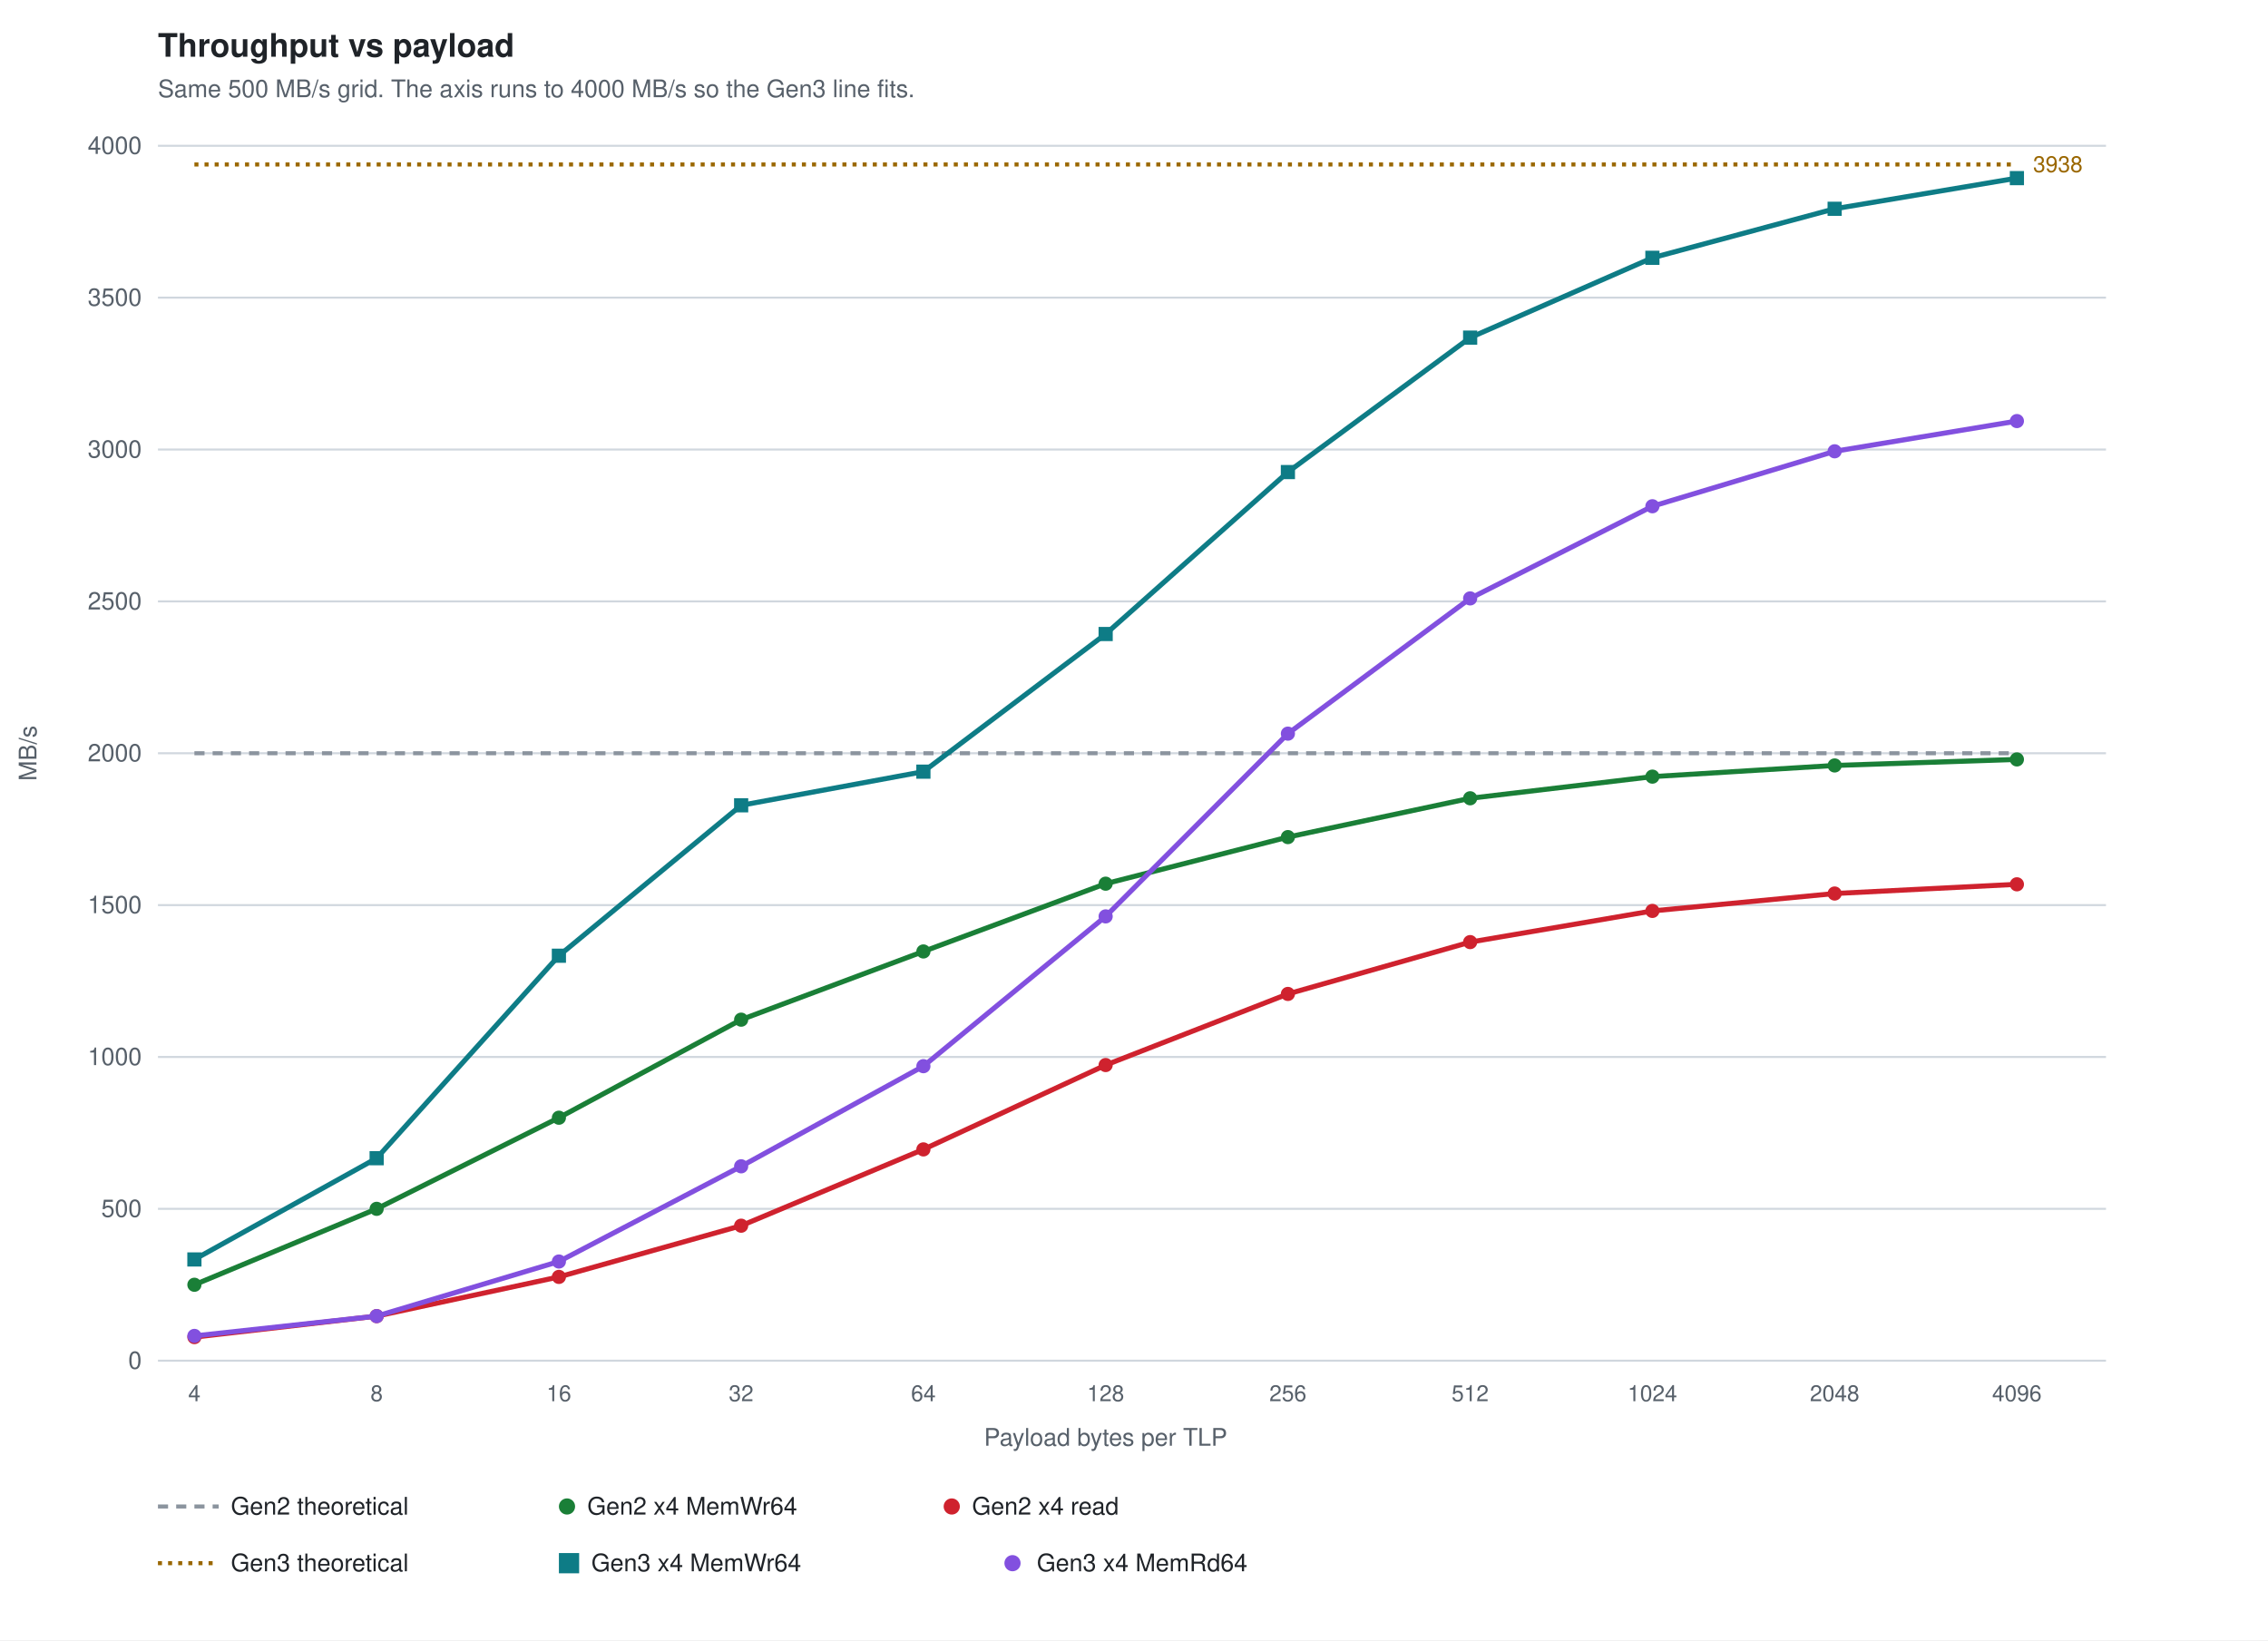
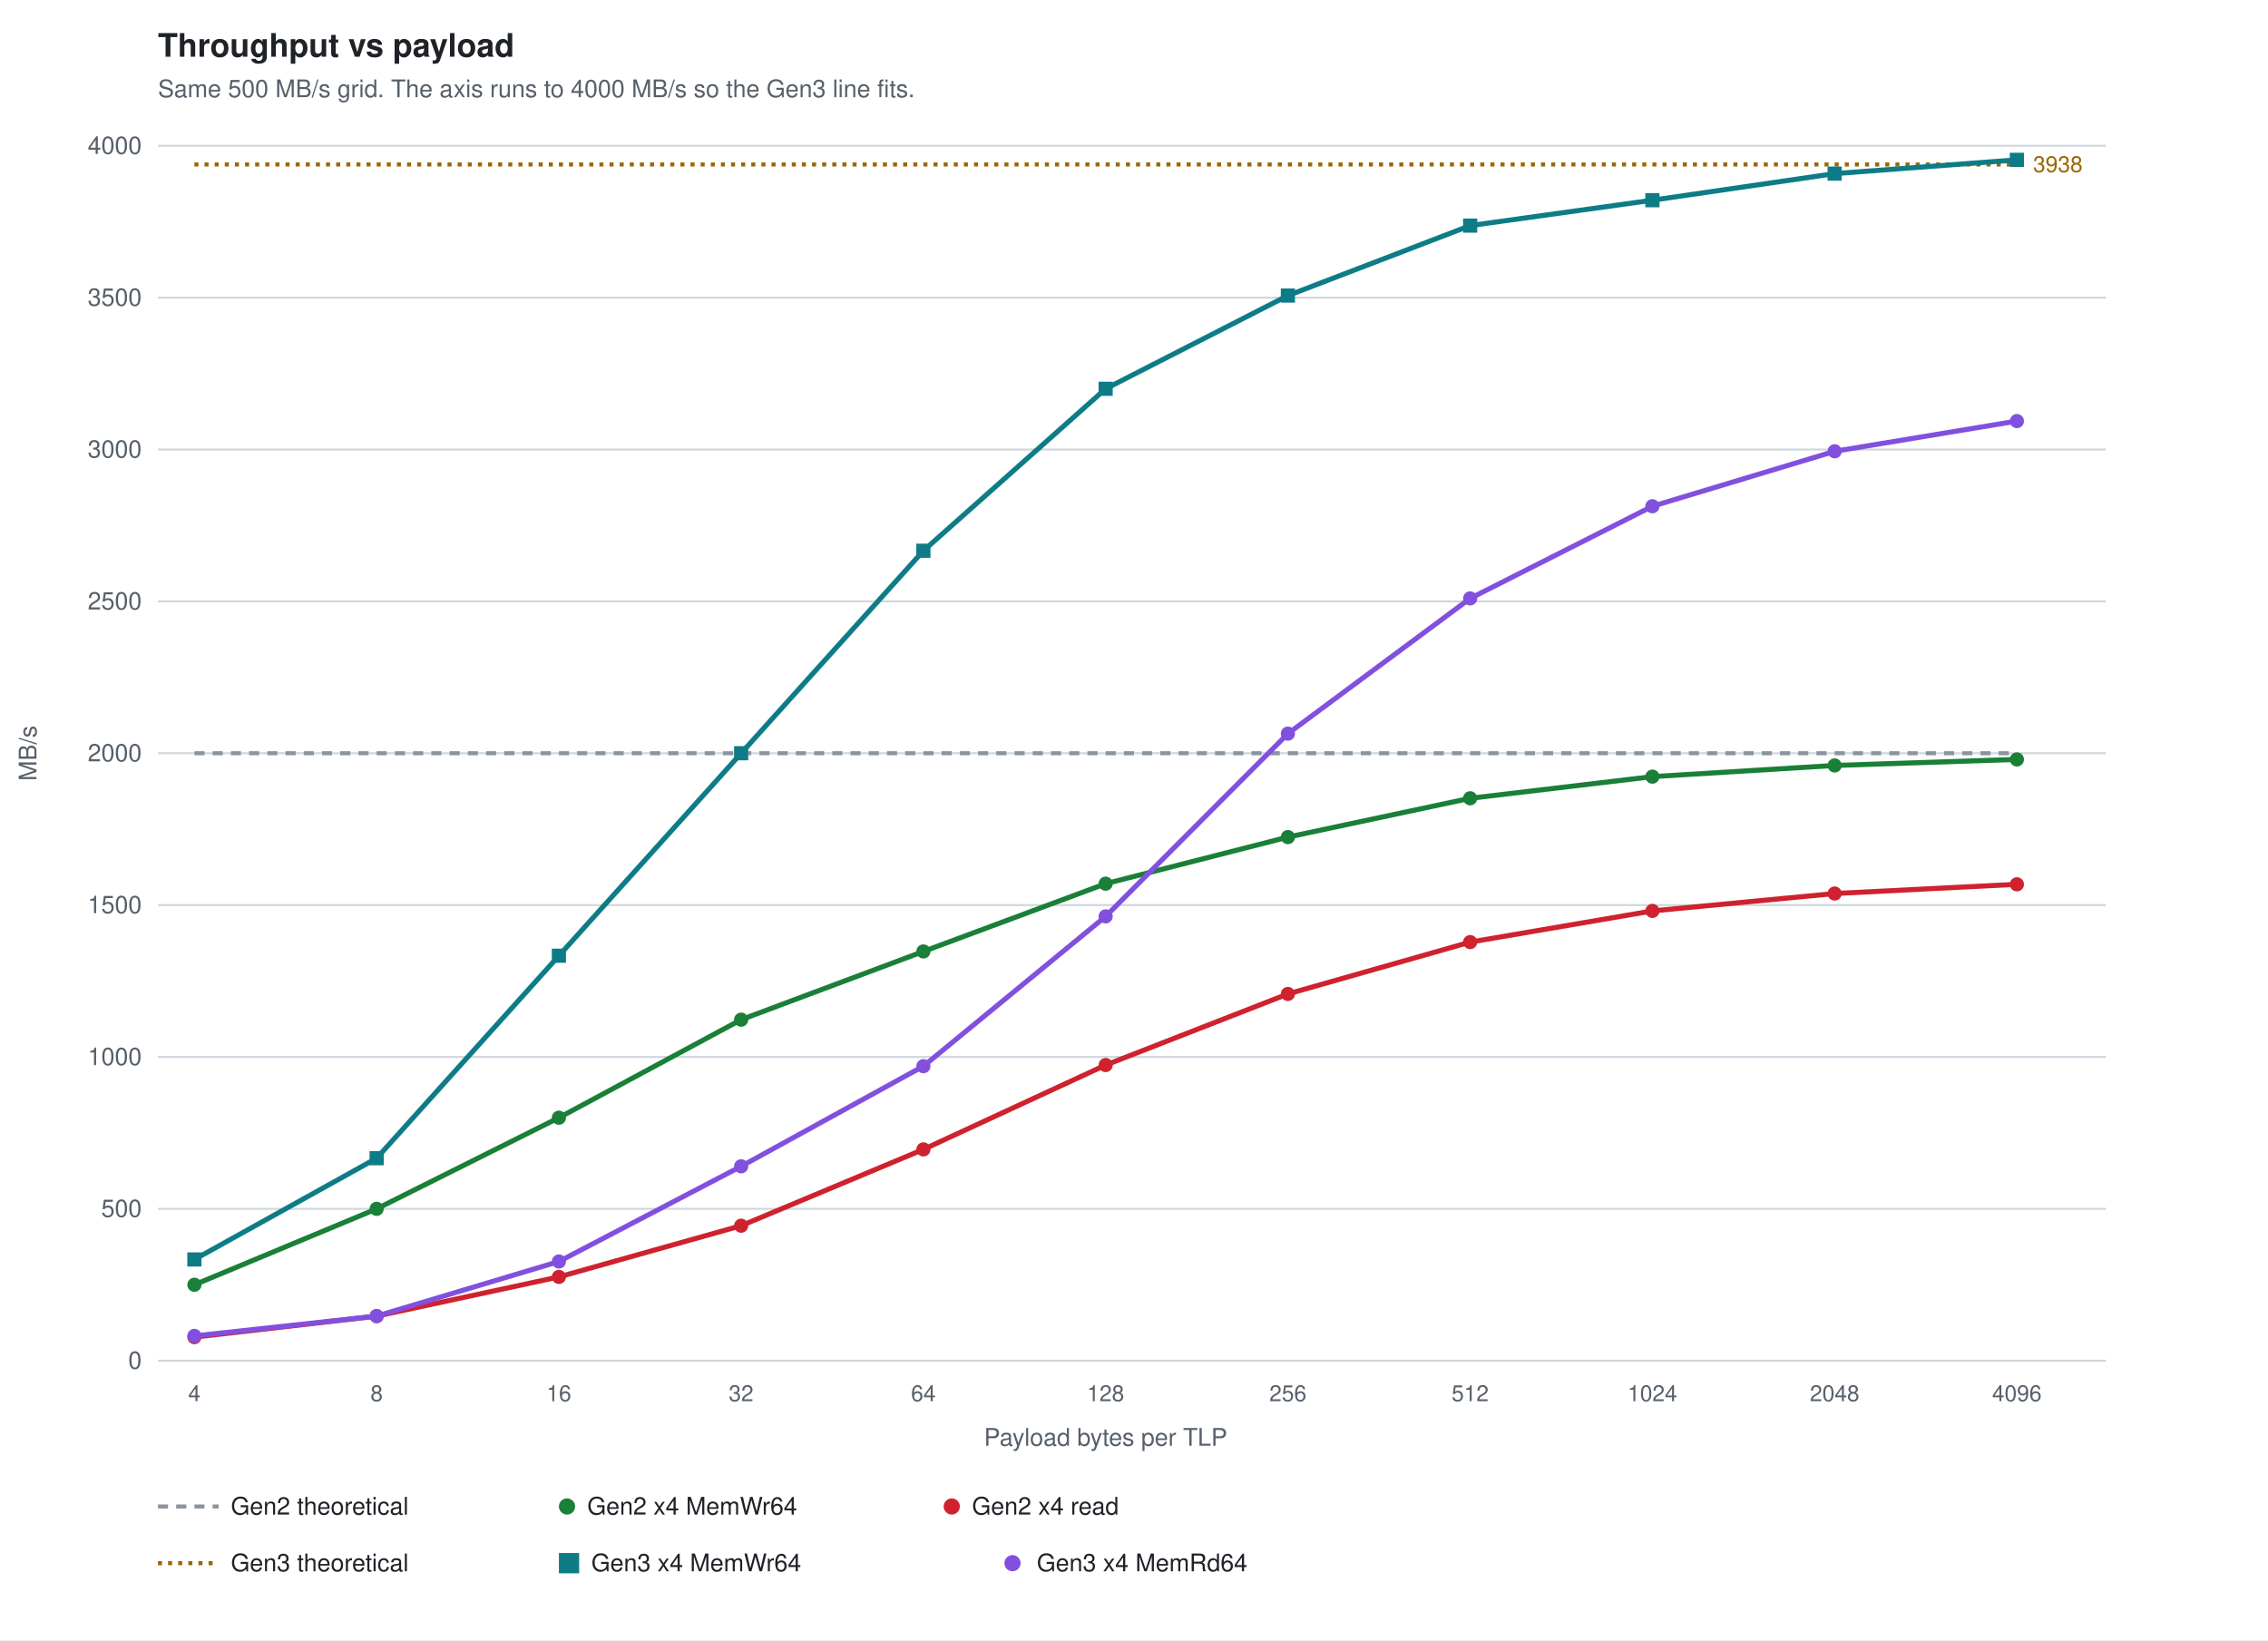
<svg xmlns="http://www.w3.org/2000/svg" viewBox="0 0 1120 810" role="img" aria-labelledby="title desc">
  <rect width="1120" height="810" fill="#ffffff" />
  <text x="78" y="28" fill="#1f2328" font-family="Segoe UI, Helvetica, Arial, sans-serif" font-size="16" font-weight="600">Throughput vs payload</text>
  <text x="78" y="48" fill="#57606a" font-family="Segoe UI, Helvetica, Arial, sans-serif" font-size="12">Same 500 MB/s grid. The axis runs to 4000 MB/s so the Gen3 line fits.</text>
  <g fill="none" stroke="#d0d7de" stroke-width="1">
    <line x1="78" y1="72" x2="1040" y2="72" />
    <line x1="78" y1="147" x2="1040" y2="147" />
    <line x1="78" y1="222" x2="1040" y2="222" />
    <line x1="78" y1="297" x2="1040" y2="297" />
    <line x1="78" y1="372" x2="1040" y2="372" />
    <line x1="78" y1="447" x2="1040" y2="447" />
    <line x1="78" y1="522" x2="1040" y2="522" />
    <line x1="78" y1="597" x2="1040" y2="597" />
    <line x1="78" y1="672" x2="1040" y2="672" />
  </g>
  <g fill="#57606a" font-family="Segoe UI, Helvetica, Arial, sans-serif" font-size="12" text-anchor="end">
    <text x="70" y="76">4000</text>
    <text x="70" y="151">3500</text>
    <text x="70" y="226">3000</text>
    <text x="70" y="301">2500</text>
    <text x="70" y="376">2000</text>
    <text x="70" y="451">1500</text>
    <text x="70" y="526">1000</text>
    <text x="70" y="601">500</text>
    <text x="70" y="676">0</text>
  </g>
  <text x="18" y="372" fill="#57606a" font-family="Segoe UI, Helvetica, Arial, sans-serif" font-size="12" text-anchor="middle" transform="rotate(-90 18 372)">MB/s</text>
  <line x1="96" y1="372" x2="996" y2="372" fill="none" stroke="#8b949e" stroke-width="2" stroke-dasharray="5 4" />
  <line x1="96" y1="81.23" x2="996" y2="81.23" fill="none" stroke="#9a6700" stroke-width="2" stroke-dasharray="2 3" />
  <text x="1004" y="85" fill="#9a6700" font-family="Segoe UI, Helvetica, Arial, sans-serif" font-size="11">3938</text>
  <polyline fill="none" stroke="#1a7f37" stroke-width="2.5" stroke-linejoin="round" stroke-linecap="round" points="96,634.50 186,597.00 276,552.00 366,503.58 456,469.89 546,436.42 636,413.41 726,394.24 816,383.55 906,378.03 996,375.05" />
  <g fill="#1a7f37">
    <circle cx="96" cy="634.50" r="3.5" />
    <circle cx="186" cy="597.00" r="3.5" />
    <circle cx="276" cy="552.00" r="3.5" />
    <circle cx="366" cy="503.58" r="3.5" />
    <circle cx="456" cy="469.89" r="3.5" />
    <circle cx="546" cy="436.42" r="3.5" />
    <circle cx="636" cy="413.41" r="3.5" />
    <circle cx="726" cy="394.24" r="3.5" />
    <circle cx="816" cy="383.55" r="3.5" />
    <circle cx="906" cy="378.03" r="3.5" />
    <circle cx="996" cy="375.05" r="3.5" />
  </g>
  <polyline fill="none" stroke="#cf222e" stroke-width="2.5" stroke-linejoin="round" stroke-linecap="round" points="96,660.35 186,649.98 276,630.62 366,605.33 456,567.65 546,525.99 636,490.87 726,465.27 816,449.87 906,441.28 996,436.73" />
  <g fill="#cf222e">
    <circle cx="96" cy="660.35" r="3.5" />
    <circle cx="186" cy="649.98" r="3.5" />
    <circle cx="276" cy="630.62" r="3.5" />
    <circle cx="366" cy="605.33" r="3.5" />
    <circle cx="456" cy="567.65" r="3.5" />
    <circle cx="546" cy="525.99" r="3.5" />
    <circle cx="636" cy="490.87" r="3.5" />
    <circle cx="726" cy="465.27" r="3.5" />
    <circle cx="816" cy="449.87" r="3.5" />
    <circle cx="906" cy="441.28" r="3.5" />
    <circle cx="996" cy="436.73" r="3.5" />
  </g>
-   <polyline fill="none" stroke="#0e7c86" stroke-width="2.5" stroke-linejoin="round" stroke-linecap="round" points="96,622.00 186,572.00 276,472.00 366,397.71 456,381.09 546,313.12 636,233.14 726,166.74 816,127.32 906,103.11 996,87.97" />
+   <polyline fill="none" stroke="#0e7c86" stroke-width="2.5" stroke-linejoin="round" stroke-linecap="round" points="96,622.00 186,572.00 276,472.00 366,372.00 456,272.00 546,192.00 636,145.97 726,111.42 816,98.87 906,85.74 996,78.95" />
  <g fill="#0e7c86">
    <rect x="92.5" y="618.50" width="7" height="7" />
    <rect x="182.5" y="568.50" width="7" height="7" />
    <rect x="272.5" y="468.50" width="7" height="7" />
-     <rect x="362.5" y="394.21" width="7" height="7" />
-     <rect x="452.5" y="377.59" width="7" height="7" />
-     <rect x="542.5" y="309.62" width="7" height="7" />
-     <rect x="632.5" y="229.64" width="7" height="7" />
-     <rect x="722.5" y="163.24" width="7" height="7" />
-     <rect x="812.5" y="123.82" width="7" height="7" />
-     <rect x="902.5" y="99.61" width="7" height="7" />
-     <rect x="992.5" y="84.47" width="7" height="7" />
+     <rect x="362.5" y="368.50" width="7" height="7" />
+     <rect x="452.5" y="268.50" width="7" height="7" />
+     <rect x="542.5" y="188.50" width="7" height="7" />
+     <rect x="632.5" y="142.47" width="7" height="7" />
+     <rect x="722.5" y="107.92" width="7" height="7" />
+     <rect x="812.5" y="95.37" width="7" height="7" />
+     <rect x="902.5" y="82.24" width="7" height="7" />
+     <rect x="992.5" y="75.45" width="7" height="7" />
  </g>
  <polyline fill="none" stroke="#8250df" stroke-width="2.5" stroke-linejoin="round" stroke-linecap="round" points="96,659.76 186,649.98 276,623.02 366,576.00 456,526.55 546,452.57 636,362.32 726,295.53 816,250.02 906,222.88 996,207.95" />
  <g fill="#8250df">
    <circle cx="96" cy="659.76" r="3.5" />
    <circle cx="186" cy="649.98" r="3.5" />
    <circle cx="276" cy="623.02" r="3.5" />
    <circle cx="366" cy="576.00" r="3.5" />
    <circle cx="456" cy="526.55" r="3.5" />
    <circle cx="546" cy="452.57" r="3.5" />
    <circle cx="636" cy="362.32" r="3.5" />
    <circle cx="726" cy="295.53" r="3.5" />
    <circle cx="816" cy="250.02" r="3.5" />
    <circle cx="906" cy="222.88" r="3.5" />
    <circle cx="996" cy="207.95" r="3.5" />
  </g>
  <g fill="#57606a" font-family="Segoe UI, Helvetica, Arial, sans-serif" font-size="11" text-anchor="middle">
    <text x="96" y="692">4</text>
    <text x="186" y="692">8</text>
    <text x="276" y="692">16</text>
    <text x="366" y="692">32</text>
    <text x="456" y="692">64</text>
    <text x="546" y="692">128</text>
    <text x="636" y="692">256</text>
    <text x="726" y="692">512</text>
    <text x="816" y="692">1024</text>
    <text x="906" y="692">2048</text>
    <text x="996" y="692">4096</text>
  </g>
  <text x="546" y="714" fill="#57606a" font-family="Segoe UI, Helvetica, Arial, sans-serif" font-size="12" text-anchor="middle">Payload bytes per TLP</text>
  <g font-family="Segoe UI, Helvetica, Arial, sans-serif" font-size="12" fill="#1f2328">
    <line x1="78" y1="744" x2="108" y2="744" stroke="#8b949e" stroke-width="2" stroke-dasharray="5 4" />
    <text x="114" y="748">Gen2 theoretical</text>
    <circle cx="280" cy="744" r="4" fill="#1a7f37" />
    <text x="290" y="748">Gen2 x4 MemWr64</text>
    <circle cx="470" cy="744" r="4" fill="#cf222e" />
    <text x="480" y="748">Gen2 x4 read</text>
    <line x1="78" y1="772" x2="108" y2="772" stroke="#9a6700" stroke-width="2" stroke-dasharray="2 3" />
    <text x="114" y="776">Gen3 theoretical</text>
    <rect x="276" y="767" width="10" height="10" fill="#0e7c86" />
    <text x="292" y="776">Gen3 x4 MemWr64</text>
    <circle cx="500" cy="772" r="4" fill="#8250df" />
    <text x="512" y="776">Gen3 x4 MemRd64</text>
  </g>
</svg>
